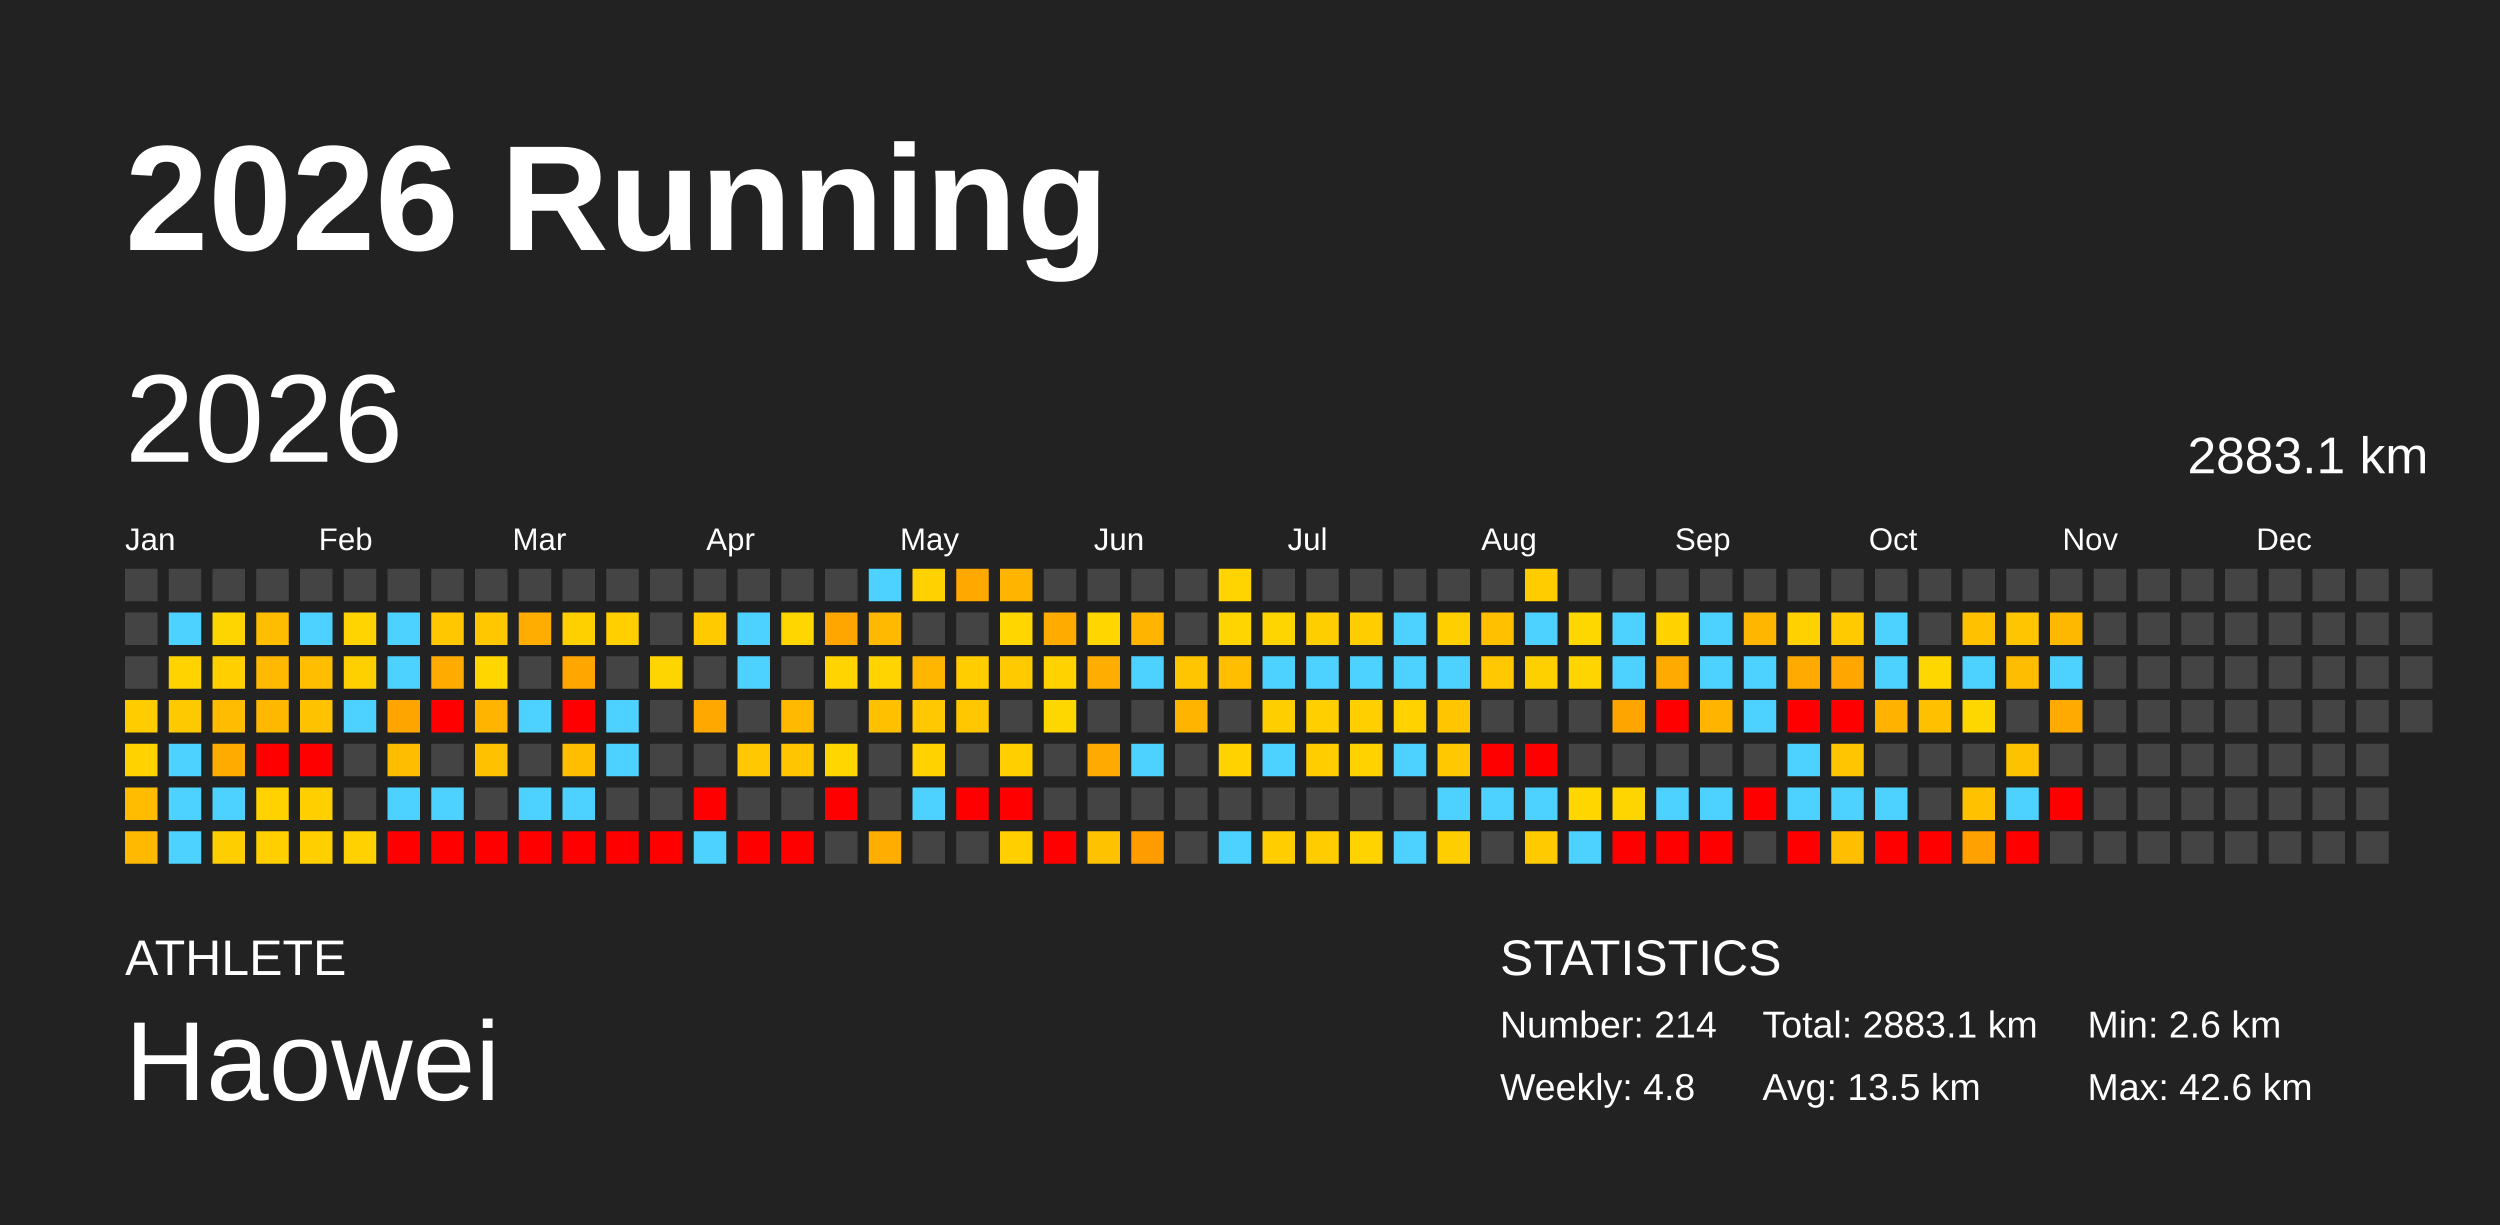
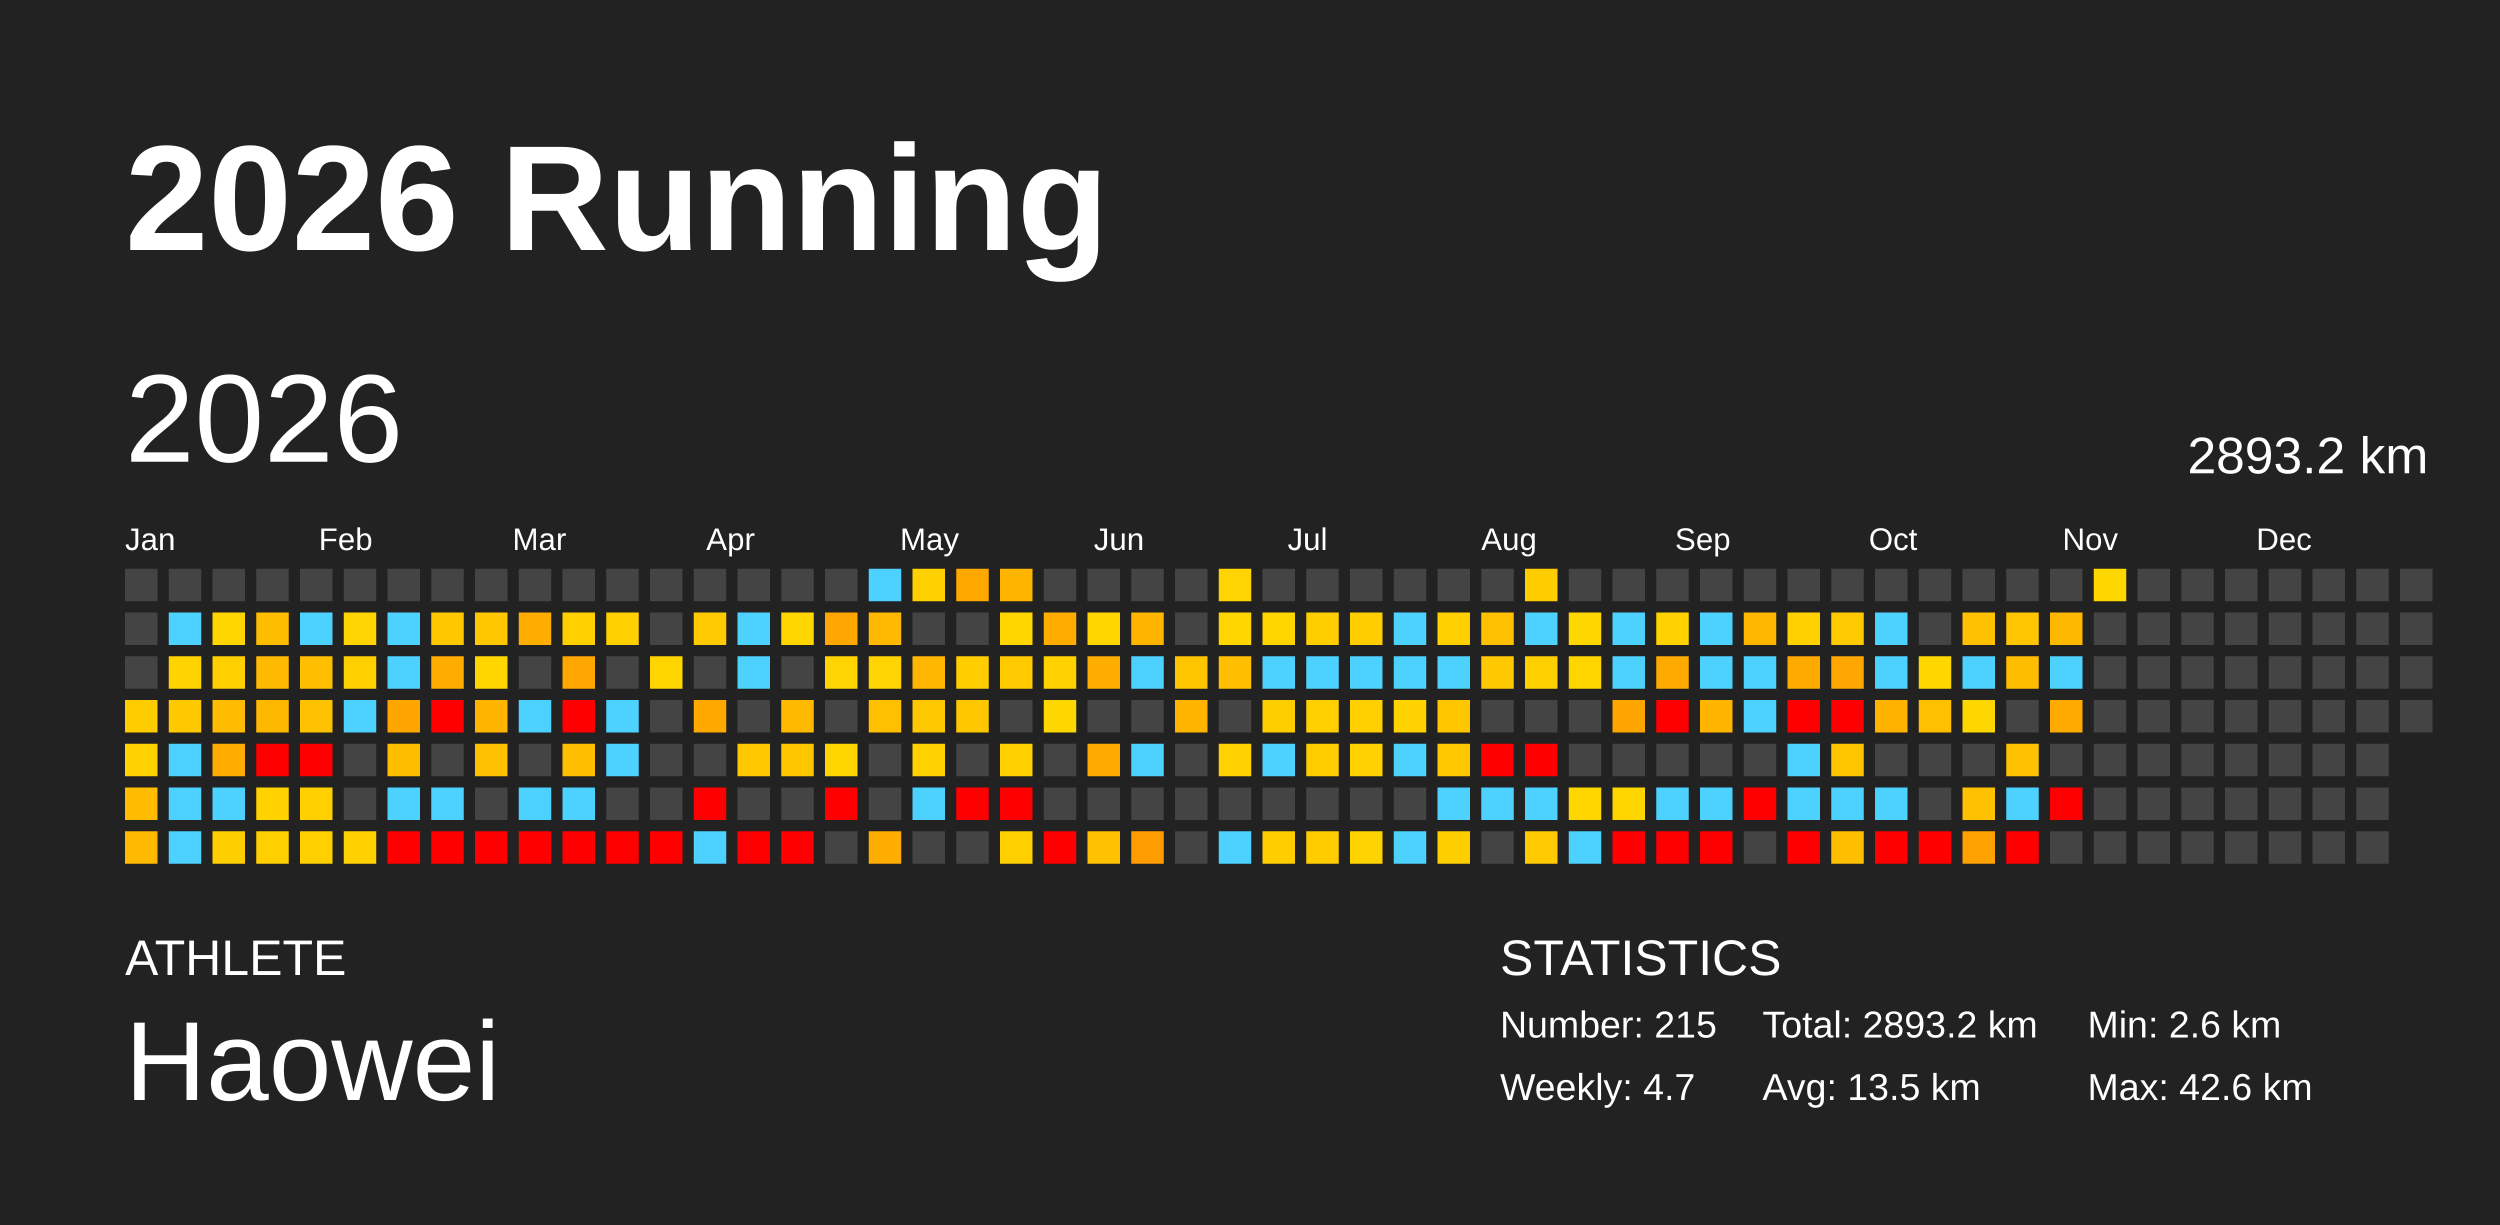
<svg xmlns="http://www.w3.org/2000/svg" baseProfile="full" height="98mm" version="1.1" viewBox="0,0,200,98" width="200mm">
  <defs />
  <rect fill="#222222" height="98" width="200" x="0" y="0" />
  <text fill="#FFFFFF" style="font-size:12px; font-family:Arial; font-weight:bold;" x="10" y="20">2026 Running</text>
  <text fill="#FFFFFF" style="font-size:4px; font-family:Arial" x="10" y="78">ATHLETE</text>
  <text fill="#FFFFFF" style="font-size:9px; font-family:Arial" x="10" y="88">Haowei</text>
  <text fill="#FFFFFF" style="font-size:4px; font-family:Arial" x="120" y="78">STATISTICS</text>
-   <text fill="#FFFFFF" style="font-size:3px; font-family:Arial" x="120" y="83">Number: 214</text>
-   <text fill="#FFFFFF" style="font-size:3px; font-family:Arial" x="120" y="88">Weekly: 4.8</text>
-   <text fill="#FFFFFF" style="font-size:3px; font-family:Arial" x="141" y="83">Total: 2883.1 km</text>
+   <text fill="#FFFFFF" style="font-size:3px; font-family:Arial" x="120" y="83">Number: 215</text>
+   <text fill="#FFFFFF" style="font-size:3px; font-family:Arial" x="120" y="88">Weekly: 4.7</text>
+   <text fill="#FFFFFF" style="font-size:3px; font-family:Arial" x="141" y="83">Total: 2893.2 km</text>
  <text fill="#FFFFFF" style="font-size:3px; font-family:Arial" x="141" y="88">Avg: 13.5 km</text>
  <text fill="#FFFFFF" style="font-size:3px; font-family:Arial" x="167" y="83">Min: 2.6 km</text>
  <text fill="#FFFFFF" style="font-size:3px; font-family:Arial" x="167" y="88">Max: 42.6 km</text>
  <text dominant-baseline="hanging" fill="#FFFFFF" style="font-size:10.0px; font-family:Arial;" x="10" y="30">2026</text>
-   <text dominant-baseline="hanging" fill="#FFFFFF" style="font-size:4.125px; font-family:Arial;" x="175" y="35">2883.1 km</text>
+   <text dominant-baseline="hanging" fill="#FFFFFF" style="font-size:4.125px; font-family:Arial;" x="175" y="35">2893.2 km</text>
  <text fill="#FFFFFF" style="font-size:2.5px; font-family:Arial" x="10.0" y="44">Jan</text>
  <text fill="#FFFFFF" style="font-size:2.5px; font-family:Arial" x="25.5" y="44">Feb</text>
  <text fill="#FFFFFF" style="font-size:2.5px; font-family:Arial" x="41.0" y="44">Mar</text>
  <text fill="#FFFFFF" style="font-size:2.5px; font-family:Arial" x="56.5" y="44">Apr</text>
  <text fill="#FFFFFF" style="font-size:2.5px; font-family:Arial" x="72.0" y="44">May</text>
  <text fill="#FFFFFF" style="font-size:2.5px; font-family:Arial" x="87.5" y="44">Jun</text>
  <text fill="#FFFFFF" style="font-size:2.5px; font-family:Arial" x="103.0" y="44">Jul</text>
  <text fill="#FFFFFF" style="font-size:2.5px; font-family:Arial" x="118.5" y="44">Aug</text>
  <text fill="#FFFFFF" style="font-size:2.5px; font-family:Arial" x="134.0" y="44">Sep</text>
  <text fill="#FFFFFF" style="font-size:2.5px; font-family:Arial" x="149.5" y="44">Oct</text>
  <text fill="#FFFFFF" style="font-size:2.5px; font-family:Arial" x="165.0" y="44">Nov</text>
  <text fill="#FFFFFF" style="font-size:2.5px; font-family:Arial" x="180.5" y="44">Dec</text>
  <rect fill="#444444" height="2.6" width="2.6" x="10.0" y="45.5" />
  <rect fill="#444444" height="2.6" width="2.6" x="10.0" y="49.0" />
  <rect fill="#444444" height="2.6" width="2.6" x="10.0" y="52.5" />
  <rect fill="#ffcc00" height="2.6" width="2.6" x="10.0" y="56.0" />
  <rect fill="#ffd200" height="2.6" width="2.6" x="10.0" y="59.5" />
  <rect fill="#ffbc00" height="2.6" width="2.6" x="10.0" y="63.0" />
  <rect fill="#ffb900" height="2.6" width="2.6" x="10.0" y="66.5" />
  <rect fill="#444444" height="2.6" width="2.6" x="13.5" y="45.5" />
  <rect fill="#4dd2ff" height="2.6" width="2.6" x="13.5" y="49.0" />
  <rect fill="#ffd300" height="2.6" width="2.6" x="13.5" y="52.5" />
  <rect fill="#ffc900" height="2.6" width="2.6" x="13.5" y="56.0" />
  <rect fill="#4dd2ff" height="2.6" width="2.6" x="13.5" y="59.5" />
  <rect fill="#4dd2ff" height="2.6" width="2.6" x="13.5" y="63.0" />
  <rect fill="#4dd2ff" height="2.6" width="2.6" x="13.5" y="66.5" />
  <rect fill="#444444" height="2.6" width="2.6" x="17.0" y="45.5" />
  <rect fill="#ffd500" height="2.6" width="2.6" x="17.0" y="49.0" />
  <rect fill="#ffcf00" height="2.6" width="2.6" x="17.0" y="52.5" />
  <rect fill="#ffbc00" height="2.6" width="2.6" x="17.0" y="56.0" />
  <rect fill="#ffab00" height="2.6" width="2.6" x="17.0" y="59.5" />
  <rect fill="#4dd2ff" height="2.6" width="2.6" x="17.0" y="63.0" />
  <rect fill="#ffce00" height="2.6" width="2.6" x="17.0" y="66.5" />
  <rect fill="#444444" height="2.6" width="2.6" x="20.5" y="45.5" />
  <rect fill="#ffbd00" height="2.6" width="2.6" x="20.5" y="49.0" />
  <rect fill="#ffb900" height="2.6" width="2.6" x="20.5" y="52.5" />
  <rect fill="#ffb800" height="2.6" width="2.6" x="20.5" y="56.0" />
  <rect fill="red" height="2.6" width="2.6" x="20.5" y="59.5" />
  <rect fill="#ffd200" height="2.6" width="2.6" x="20.5" y="63.0" />
  <rect fill="#ffcf00" height="2.6" width="2.6" x="20.5" y="66.5" />
  <rect fill="#444444" height="2.6" width="2.6" x="24.0" y="45.5" />
  <rect fill="#4dd2ff" height="2.6" width="2.6" x="24.0" y="49.0" />
  <rect fill="#ffbf00" height="2.6" width="2.6" x="24.0" y="52.5" />
  <rect fill="#ffc200" height="2.6" width="2.6" x="24.0" y="56.0" />
  <rect fill="red" height="2.6" width="2.6" x="24.0" y="59.5" />
  <rect fill="#ffcf00" height="2.6" width="2.6" x="24.0" y="63.0" />
  <rect fill="#ffcf00" height="2.6" width="2.6" x="24.0" y="66.5" />
  <rect fill="#444444" height="2.6" width="2.6" x="27.5" y="45.5" />
  <rect fill="#ffd400" height="2.6" width="2.6" x="27.5" y="49.0" />
  <rect fill="#ffd000" height="2.6" width="2.6" x="27.5" y="52.5" />
  <rect fill="#4dd2ff" height="2.6" width="2.6" x="27.5" y="56.0" />
  <rect fill="#444444" height="2.6" width="2.6" x="27.5" y="59.5" />
  <rect fill="#444444" height="2.6" width="2.6" x="27.5" y="63.0" />
  <rect fill="#ffd100" height="2.6" width="2.6" x="27.5" y="66.5" />
  <rect fill="#444444" height="2.6" width="2.6" x="31.0" y="45.5" />
  <rect fill="#4dd2ff" height="2.6" width="2.6" x="31.0" y="49.0" />
  <rect fill="#4dd2ff" height="2.6" width="2.6" x="31.0" y="52.5" />
  <rect fill="#ffa500" height="2.6" width="2.6" x="31.0" y="56.0" />
  <rect fill="#ffbd00" height="2.6" width="2.6" x="31.0" y="59.5" />
  <rect fill="#4dd2ff" height="2.6" width="2.6" x="31.0" y="63.0" />
  <rect fill="red" height="2.6" width="2.6" x="31.0" y="66.5" />
  <rect fill="#444444" height="2.6" width="2.6" x="34.5" y="45.5" />
  <rect fill="#ffc700" height="2.6" width="2.6" x="34.5" y="49.0" />
  <rect fill="#ffab00" height="2.6" width="2.6" x="34.5" y="52.5" />
  <rect fill="red" height="2.6" width="2.6" x="34.5" y="56.0" />
  <rect fill="#444444" height="2.6" width="2.6" x="34.5" y="59.5" />
  <rect fill="#4dd2ff" height="2.6" width="2.6" x="34.5" y="63.0" />
  <rect fill="red" height="2.6" width="2.6" x="34.5" y="66.5" />
  <rect fill="#444444" height="2.6" width="2.6" x="38.0" y="45.5" />
  <rect fill="#ffc700" height="2.6" width="2.6" x="38.0" y="49.0" />
  <rect fill="#ffd600" height="2.6" width="2.6" x="38.0" y="52.5" />
  <rect fill="#ffb400" height="2.6" width="2.6" x="38.0" y="56.0" />
  <rect fill="#ffc100" height="2.6" width="2.6" x="38.0" y="59.5" />
  <rect fill="#444444" height="2.6" width="2.6" x="38.0" y="63.0" />
  <rect fill="red" height="2.6" width="2.6" x="38.0" y="66.5" />
  <rect fill="#444444" height="2.6" width="2.6" x="41.5" y="45.5" />
  <rect fill="#ffad00" height="2.6" width="2.6" x="41.5" y="49.0" />
  <rect fill="#444444" height="2.6" width="2.6" x="41.5" y="52.5" />
  <rect fill="#4dd2ff" height="2.6" width="2.6" x="41.5" y="56.0" />
  <rect fill="#444444" height="2.6" width="2.6" x="41.5" y="59.5" />
  <rect fill="#4dd2ff" height="2.6" width="2.6" x="41.5" y="63.0" />
  <rect fill="red" height="2.6" width="2.6" x="41.5" y="66.5" />
  <rect fill="#444444" height="2.6" width="2.6" x="45.0" y="45.5" />
  <rect fill="#ffd000" height="2.6" width="2.6" x="45.0" y="49.0" />
  <rect fill="#ffa600" height="2.6" width="2.6" x="45.0" y="52.5" />
  <rect fill="red" height="2.6" width="2.6" x="45.0" y="56.0" />
  <rect fill="#ffbf00" height="2.6" width="2.6" x="45.0" y="59.5" />
  <rect fill="#4dd2ff" height="2.6" width="2.6" x="45.0" y="63.0" />
  <rect fill="red" height="2.6" width="2.6" x="45.0" y="66.5" />
  <rect fill="#444444" height="2.6" width="2.6" x="48.5" y="45.5" />
  <rect fill="#ffcf00" height="2.6" width="2.6" x="48.5" y="49.0" />
  <rect fill="#444444" height="2.6" width="2.6" x="48.5" y="52.5" />
  <rect fill="#4dd2ff" height="2.6" width="2.6" x="48.5" y="56.0" />
  <rect fill="#4dd2ff" height="2.6" width="2.6" x="48.5" y="59.5" />
  <rect fill="#444444" height="2.6" width="2.6" x="48.5" y="63.0" />
  <rect fill="red" height="2.6" width="2.6" x="48.5" y="66.5" />
  <rect fill="#444444" height="2.6" width="2.6" x="52.0" y="45.5" />
  <rect fill="#444444" height="2.6" width="2.6" x="52.0" y="49.0" />
  <rect fill="#ffd500" height="2.6" width="2.6" x="52.0" y="52.5" />
  <rect fill="#444444" height="2.6" width="2.6" x="52.0" y="56.0" />
  <rect fill="#444444" height="2.6" width="2.6" x="52.0" y="59.5" />
  <rect fill="#444444" height="2.6" width="2.6" x="52.0" y="63.0" />
  <rect fill="red" height="2.6" width="2.6" x="52.0" y="66.5" />
  <rect fill="#444444" height="2.6" width="2.6" x="55.5" y="45.5" />
  <rect fill="#ffcb00" height="2.6" width="2.6" x="55.5" y="49.0" />
  <rect fill="#444444" height="2.6" width="2.6" x="55.5" y="52.5" />
  <rect fill="#ffa900" height="2.6" width="2.6" x="55.5" y="56.0" />
  <rect fill="#444444" height="2.6" width="2.6" x="55.5" y="59.5" />
  <rect fill="red" height="2.6" width="2.6" x="55.5" y="63.0" />
  <rect fill="#4dd2ff" height="2.6" width="2.6" x="55.5" y="66.5" />
  <rect fill="#444444" height="2.6" width="2.6" x="59.0" y="45.5" />
  <rect fill="#4dd2ff" height="2.6" width="2.6" x="59.0" y="49.0" />
  <rect fill="#4dd2ff" height="2.6" width="2.6" x="59.0" y="52.5" />
  <rect fill="#444444" height="2.6" width="2.6" x="59.0" y="56.0" />
  <rect fill="#ffc800" height="2.6" width="2.6" x="59.0" y="59.5" />
  <rect fill="#444444" height="2.6" width="2.6" x="59.0" y="63.0" />
  <rect fill="red" height="2.6" width="2.6" x="59.0" y="66.5" />
  <rect fill="#444444" height="2.6" width="2.6" x="62.5" y="45.5" />
  <rect fill="#ffd600" height="2.6" width="2.6" x="62.5" y="49.0" />
  <rect fill="#444444" height="2.6" width="2.6" x="62.5" y="52.5" />
  <rect fill="#ffba00" height="2.6" width="2.6" x="62.5" y="56.0" />
  <rect fill="#ffc600" height="2.6" width="2.6" x="62.5" y="59.5" />
  <rect fill="#444444" height="2.6" width="2.6" x="62.5" y="63.0" />
  <rect fill="red" height="2.6" width="2.6" x="62.5" y="66.5" />
  <rect fill="#444444" height="2.6" width="2.6" x="66.0" y="45.5" />
  <rect fill="#ffa600" height="2.6" width="2.6" x="66.0" y="49.0" />
  <rect fill="#ffd400" height="2.6" width="2.6" x="66.0" y="52.5" />
  <rect fill="#444444" height="2.6" width="2.6" x="66.0" y="56.0" />
  <rect fill="#ffd600" height="2.6" width="2.6" x="66.0" y="59.5" />
  <rect fill="red" height="2.6" width="2.6" x="66.0" y="63.0" />
  <rect fill="#444444" height="2.6" width="2.6" x="66.0" y="66.5" />
  <rect fill="#4dd2ff" height="2.6" width="2.6" x="69.5" y="45.5" />
  <rect fill="#ffb900" height="2.6" width="2.6" x="69.5" y="49.0" />
  <rect fill="#ffd400" height="2.6" width="2.6" x="69.5" y="52.5" />
  <rect fill="#ffc000" height="2.6" width="2.6" x="69.5" y="56.0" />
  <rect fill="#444444" height="2.6" width="2.6" x="69.5" y="59.5" />
  <rect fill="#444444" height="2.6" width="2.6" x="69.5" y="63.0" />
  <rect fill="#ffad00" height="2.6" width="2.6" x="69.5" y="66.5" />
  <rect fill="#ffd100" height="2.6" width="2.6" x="73.0" y="45.5" />
  <rect fill="#444444" height="2.6" width="2.6" x="73.0" y="49.0" />
  <rect fill="#ffb600" height="2.6" width="2.6" x="73.0" y="52.5" />
  <rect fill="#ffc800" height="2.6" width="2.6" x="73.0" y="56.0" />
  <rect fill="#ffd200" height="2.6" width="2.6" x="73.0" y="59.5" />
  <rect fill="#4dd2ff" height="2.6" width="2.6" x="73.0" y="63.0" />
  <rect fill="#444444" height="2.6" width="2.6" x="73.0" y="66.5" />
  <rect fill="#ffa900" height="2.6" width="2.6" x="76.5" y="45.5" />
  <rect fill="#444444" height="2.6" width="2.6" x="76.5" y="49.0" />
  <rect fill="#ffcd00" height="2.6" width="2.6" x="76.5" y="52.5" />
  <rect fill="#ffc700" height="2.6" width="2.6" x="76.5" y="56.0" />
  <rect fill="#444444" height="2.6" width="2.6" x="76.5" y="59.5" />
  <rect fill="red" height="2.6" width="2.6" x="76.5" y="63.0" />
  <rect fill="#444444" height="2.6" width="2.6" x="76.5" y="66.5" />
  <rect fill="#ffb400" height="2.6" width="2.6" x="80.0" y="45.5" />
  <rect fill="#ffd600" height="2.6" width="2.6" x="80.0" y="49.0" />
  <rect fill="#ffcb00" height="2.6" width="2.6" x="80.0" y="52.5" />
  <rect fill="#444444" height="2.6" width="2.6" x="80.0" y="56.0" />
  <rect fill="#ffcf00" height="2.6" width="2.6" x="80.0" y="59.5" />
  <rect fill="red" height="2.6" width="2.6" x="80.0" y="63.0" />
  <rect fill="#ffcf00" height="2.6" width="2.6" x="80.0" y="66.5" />
  <rect fill="#444444" height="2.6" width="2.6" x="83.5" y="45.5" />
  <rect fill="#ffab00" height="2.6" width="2.6" x="83.5" y="49.0" />
  <rect fill="#ffd200" height="2.6" width="2.6" x="83.5" y="52.5" />
  <rect fill="#ffd700" height="2.6" width="2.6" x="83.5" y="56.0" />
  <rect fill="#444444" height="2.6" width="2.6" x="83.5" y="59.5" />
  <rect fill="#444444" height="2.6" width="2.6" x="83.5" y="63.0" />
  <rect fill="red" height="2.6" width="2.6" x="83.5" y="66.5" />
  <rect fill="#444444" height="2.6" width="2.6" x="87.0" y="45.5" />
  <rect fill="#ffd600" height="2.6" width="2.6" x="87.0" y="49.0" />
  <rect fill="#ffae00" height="2.6" width="2.6" x="87.0" y="52.5" />
  <rect fill="#444444" height="2.6" width="2.6" x="87.0" y="56.0" />
  <rect fill="#ffaa00" height="2.6" width="2.6" x="87.0" y="59.5" />
  <rect fill="#444444" height="2.6" width="2.6" x="87.0" y="63.0" />
  <rect fill="#ffc200" height="2.6" width="2.6" x="87.0" y="66.5" />
  <rect fill="#444444" height="2.6" width="2.6" x="90.5" y="45.5" />
  <rect fill="#ffb500" height="2.6" width="2.6" x="90.5" y="49.0" />
  <rect fill="#4dd2ff" height="2.6" width="2.6" x="90.5" y="52.5" />
  <rect fill="#444444" height="2.6" width="2.6" x="90.5" y="56.0" />
  <rect fill="#4dd2ff" height="2.6" width="2.6" x="90.5" y="59.5" />
  <rect fill="#444444" height="2.6" width="2.6" x="90.5" y="63.0" />
  <rect fill="#ff9d00" height="2.6" width="2.6" x="90.5" y="66.5" />
  <rect fill="#444444" height="2.6" width="2.6" x="94.0" y="45.5" />
  <rect fill="#444444" height="2.6" width="2.6" x="94.0" y="49.0" />
  <rect fill="#ffc600" height="2.6" width="2.6" x="94.0" y="52.5" />
  <rect fill="#ffb400" height="2.6" width="2.6" x="94.0" y="56.0" />
  <rect fill="#444444" height="2.6" width="2.6" x="94.0" y="59.5" />
  <rect fill="#444444" height="2.6" width="2.6" x="94.0" y="63.0" />
  <rect fill="#444444" height="2.6" width="2.6" x="94.0" y="66.5" />
  <rect fill="#ffd400" height="2.6" width="2.6" x="97.5" y="45.5" />
  <rect fill="#ffd500" height="2.6" width="2.6" x="97.5" y="49.0" />
  <rect fill="#ffbf00" height="2.6" width="2.6" x="97.5" y="52.5" />
  <rect fill="#444444" height="2.6" width="2.6" x="97.5" y="56.0" />
  <rect fill="#ffd200" height="2.6" width="2.6" x="97.5" y="59.5" />
  <rect fill="#444444" height="2.6" width="2.6" x="97.5" y="63.0" />
  <rect fill="#4dd2ff" height="2.6" width="2.6" x="97.5" y="66.5" />
  <rect fill="#444444" height="2.6" width="2.6" x="101.0" y="45.5" />
  <rect fill="#ffd500" height="2.6" width="2.6" x="101.0" y="49.0" />
  <rect fill="#4dd2ff" height="2.6" width="2.6" x="101.0" y="52.5" />
  <rect fill="#ffce00" height="2.6" width="2.6" x="101.0" y="56.0" />
  <rect fill="#4dd2ff" height="2.6" width="2.6" x="101.0" y="59.5" />
  <rect fill="#444444" height="2.6" width="2.6" x="101.0" y="63.0" />
  <rect fill="#ffcd00" height="2.6" width="2.6" x="101.0" y="66.5" />
  <rect fill="#444444" height="2.6" width="2.6" x="104.5" y="45.5" />
  <rect fill="#ffce00" height="2.6" width="2.6" x="104.5" y="49.0" />
  <rect fill="#4dd2ff" height="2.6" width="2.6" x="104.5" y="52.5" />
  <rect fill="#ffcf00" height="2.6" width="2.6" x="104.5" y="56.0" />
  <rect fill="#ffcd00" height="2.6" width="2.6" x="104.5" y="59.5" />
  <rect fill="#444444" height="2.6" width="2.6" x="104.5" y="63.0" />
  <rect fill="#ffcc00" height="2.6" width="2.6" x="104.5" y="66.5" />
  <rect fill="#444444" height="2.6" width="2.6" x="108.0" y="45.5" />
  <rect fill="#ffcd00" height="2.6" width="2.6" x="108.0" y="49.0" />
  <rect fill="#4dd2ff" height="2.6" width="2.6" x="108.0" y="52.5" />
  <rect fill="#ffcf00" height="2.6" width="2.6" x="108.0" y="56.0" />
  <rect fill="#ffd200" height="2.6" width="2.6" x="108.0" y="59.5" />
  <rect fill="#444444" height="2.6" width="2.6" x="108.0" y="63.0" />
  <rect fill="#ffd300" height="2.6" width="2.6" x="108.0" y="66.5" />
  <rect fill="#444444" height="2.6" width="2.6" x="111.5" y="45.5" />
  <rect fill="#4dd2ff" height="2.6" width="2.6" x="111.5" y="49.0" />
  <rect fill="#4dd2ff" height="2.6" width="2.6" x="111.5" y="52.5" />
  <rect fill="#ffd200" height="2.6" width="2.6" x="111.5" y="56.0" />
  <rect fill="#4dd2ff" height="2.6" width="2.6" x="111.5" y="59.5" />
  <rect fill="#444444" height="2.6" width="2.6" x="111.5" y="63.0" />
  <rect fill="#4dd2ff" height="2.6" width="2.6" x="111.5" y="66.5" />
  <rect fill="#444444" height="2.6" width="2.6" x="115.0" y="45.5" />
  <rect fill="#ffcf00" height="2.6" width="2.6" x="115.0" y="49.0" />
  <rect fill="#4dd2ff" height="2.6" width="2.6" x="115.0" y="52.5" />
  <rect fill="#ffc600" height="2.6" width="2.6" x="115.0" y="56.0" />
  <rect fill="#ffc800" height="2.6" width="2.6" x="115.0" y="59.5" />
  <rect fill="#4dd2ff" height="2.6" width="2.6" x="115.0" y="63.0" />
  <rect fill="#ffce00" height="2.6" width="2.6" x="115.0" y="66.5" />
  <rect fill="#444444" height="2.6" width="2.6" x="118.5" y="45.5" />
  <rect fill="#ffc000" height="2.6" width="2.6" x="118.5" y="49.0" />
  <rect fill="#ffc800" height="2.6" width="2.6" x="118.5" y="52.5" />
  <rect fill="#444444" height="2.6" width="2.6" x="118.5" y="56.0" />
  <rect fill="red" height="2.6" width="2.6" x="118.5" y="59.5" />
  <rect fill="#4dd2ff" height="2.6" width="2.6" x="118.5" y="63.0" />
  <rect fill="#444444" height="2.6" width="2.6" x="118.5" y="66.5" />
  <rect fill="#ffcc00" height="2.6" width="2.6" x="122.0" y="45.5" />
  <rect fill="#4dd2ff" height="2.6" width="2.6" x="122.0" y="49.0" />
  <rect fill="#ffd000" height="2.6" width="2.6" x="122.0" y="52.5" />
  <rect fill="#444444" height="2.6" width="2.6" x="122.0" y="56.0" />
  <rect fill="red" height="2.6" width="2.6" x="122.0" y="59.5" />
  <rect fill="#4dd2ff" height="2.6" width="2.6" x="122.0" y="63.0" />
  <rect fill="#ffcb00" height="2.6" width="2.6" x="122.0" y="66.5" />
  <rect fill="#444444" height="2.6" width="2.6" x="125.5" y="45.5" />
  <rect fill="#ffd700" height="2.6" width="2.6" x="125.5" y="49.0" />
  <rect fill="#ffd500" height="2.6" width="2.6" x="125.5" y="52.5" />
  <rect fill="#444444" height="2.6" width="2.6" x="125.5" y="56.0" />
  <rect fill="#444444" height="2.6" width="2.6" x="125.5" y="59.5" />
  <rect fill="#ffd600" height="2.6" width="2.6" x="125.5" y="63.0" />
  <rect fill="#4dd2ff" height="2.6" width="2.6" x="125.5" y="66.5" />
  <rect fill="#444444" height="2.6" width="2.6" x="129.0" y="45.5" />
  <rect fill="#4dd2ff" height="2.6" width="2.6" x="129.0" y="49.0" />
  <rect fill="#4dd2ff" height="2.6" width="2.6" x="129.0" y="52.5" />
  <rect fill="#ffa500" height="2.6" width="2.6" x="129.0" y="56.0" />
  <rect fill="#444444" height="2.6" width="2.6" x="129.0" y="59.5" />
  <rect fill="#ffd500" height="2.6" width="2.6" x="129.0" y="63.0" />
  <rect fill="red" height="2.6" width="2.6" x="129.0" y="66.5" />
  <rect fill="#444444" height="2.6" width="2.6" x="132.5" y="45.5" />
  <rect fill="#ffd200" height="2.6" width="2.6" x="132.5" y="49.0" />
  <rect fill="#ffaa00" height="2.6" width="2.6" x="132.5" y="52.5" />
  <rect fill="red" height="2.6" width="2.6" x="132.5" y="56.0" />
  <rect fill="#444444" height="2.6" width="2.6" x="132.5" y="59.5" />
  <rect fill="#4dd2ff" height="2.6" width="2.6" x="132.5" y="63.0" />
  <rect fill="red" height="2.6" width="2.6" x="132.5" y="66.5" />
  <rect fill="#444444" height="2.6" width="2.6" x="136.0" y="45.5" />
  <rect fill="#4dd2ff" height="2.6" width="2.6" x="136.0" y="49.0" />
  <rect fill="#4dd2ff" height="2.6" width="2.6" x="136.0" y="52.5" />
  <rect fill="#ffb400" height="2.6" width="2.6" x="136.0" y="56.0" />
  <rect fill="#444444" height="2.6" width="2.6" x="136.0" y="59.5" />
  <rect fill="#4dd2ff" height="2.6" width="2.6" x="136.0" y="63.0" />
  <rect fill="red" height="2.6" width="2.6" x="136.0" y="66.5" />
  <rect fill="#444444" height="2.6" width="2.6" x="139.5" y="45.5" />
  <rect fill="#ffb600" height="2.6" width="2.6" x="139.5" y="49.0" />
  <rect fill="#4dd2ff" height="2.6" width="2.6" x="139.5" y="52.5" />
  <rect fill="#4dd2ff" height="2.6" width="2.6" x="139.5" y="56.0" />
  <rect fill="#444444" height="2.6" width="2.6" x="139.5" y="59.5" />
  <rect fill="red" height="2.6" width="2.6" x="139.5" y="63.0" />
  <rect fill="#444444" height="2.6" width="2.6" x="139.5" y="66.5" />
  <rect fill="#444444" height="2.6" width="2.6" x="143.0" y="45.5" />
  <rect fill="#ffd100" height="2.6" width="2.6" x="143.0" y="49.0" />
  <rect fill="#ffaa00" height="2.6" width="2.6" x="143.0" y="52.5" />
  <rect fill="red" height="2.6" width="2.6" x="143.0" y="56.0" />
  <rect fill="#4dd2ff" height="2.6" width="2.6" x="143.0" y="59.5" />
  <rect fill="#4dd2ff" height="2.6" width="2.6" x="143.0" y="63.0" />
  <rect fill="red" height="2.6" width="2.6" x="143.0" y="66.5" />
  <rect fill="#444444" height="2.6" width="2.6" x="146.5" y="45.5" />
  <rect fill="#ffca00" height="2.6" width="2.6" x="146.5" y="49.0" />
  <rect fill="#ffa700" height="2.6" width="2.6" x="146.5" y="52.5" />
  <rect fill="red" height="2.6" width="2.6" x="146.5" y="56.0" />
  <rect fill="#ffc600" height="2.6" width="2.6" x="146.5" y="59.5" />
  <rect fill="#4dd2ff" height="2.6" width="2.6" x="146.5" y="63.0" />
  <rect fill="#ffbe00" height="2.6" width="2.6" x="146.5" y="66.5" />
  <rect fill="#444444" height="2.6" width="2.6" x="150.0" y="45.5" />
  <rect fill="#4dd2ff" height="2.6" width="2.6" x="150.0" y="49.0" />
  <rect fill="#4dd2ff" height="2.6" width="2.6" x="150.0" y="52.5" />
  <rect fill="#ffb300" height="2.6" width="2.6" x="150.0" y="56.0" />
  <rect fill="#444444" height="2.6" width="2.6" x="150.0" y="59.5" />
  <rect fill="#4dd2ff" height="2.6" width="2.6" x="150.0" y="63.0" />
  <rect fill="red" height="2.6" width="2.6" x="150.0" y="66.5" />
  <rect fill="#444444" height="2.6" width="2.6" x="153.5" y="45.5" />
  <rect fill="#444444" height="2.6" width="2.6" x="153.5" y="49.0" />
  <rect fill="#ffd700" height="2.6" width="2.6" x="153.5" y="52.5" />
  <rect fill="#ffc000" height="2.6" width="2.6" x="153.5" y="56.0" />
  <rect fill="#444444" height="2.6" width="2.6" x="153.5" y="59.5" />
  <rect fill="#444444" height="2.6" width="2.6" x="153.5" y="63.0" />
  <rect fill="red" height="2.6" width="2.6" x="153.5" y="66.5" />
  <rect fill="#444444" height="2.6" width="2.6" x="157.0" y="45.5" />
  <rect fill="#ffc100" height="2.6" width="2.6" x="157.0" y="49.0" />
  <rect fill="#4dd2ff" height="2.6" width="2.6" x="157.0" y="52.5" />
  <rect fill="#ffd700" height="2.6" width="2.6" x="157.0" y="56.0" />
  <rect fill="#444444" height="2.6" width="2.6" x="157.0" y="59.5" />
  <rect fill="#ffc100" height="2.6" width="2.6" x="157.0" y="63.0" />
  <rect fill="#ffa100" height="2.6" width="2.6" x="157.0" y="66.5" />
  <rect fill="#444444" height="2.6" width="2.6" x="160.5" y="45.5" />
  <rect fill="#ffc500" height="2.6" width="2.6" x="160.5" y="49.0" />
  <rect fill="#ffbd00" height="2.6" width="2.6" x="160.5" y="52.5" />
  <rect fill="#444444" height="2.6" width="2.6" x="160.5" y="56.0" />
  <rect fill="#ffc200" height="2.6" width="2.6" x="160.5" y="59.5" />
  <rect fill="#4dd2ff" height="2.6" width="2.6" x="160.5" y="63.0" />
  <rect fill="red" height="2.6" width="2.6" x="160.5" y="66.5" />
  <rect fill="#444444" height="2.6" width="2.6" x="164.0" y="45.5" />
  <rect fill="#ffb800" height="2.6" width="2.6" x="164.0" y="49.0" />
  <rect fill="#4dd2ff" height="2.6" width="2.6" x="164.0" y="52.5" />
  <rect fill="#ffaa00" height="2.6" width="2.6" x="164.0" y="56.0" />
  <rect fill="#444444" height="2.6" width="2.6" x="164.0" y="59.5" />
  <rect fill="red" height="2.6" width="2.6" x="164.0" y="63.0" />
  <rect fill="#444444" height="2.6" width="2.6" x="164.0" y="66.5" />
-   <rect fill="#444444" height="2.6" width="2.6" x="167.5" y="45.5" />
+   <rect fill="#ffd700" height="2.6" width="2.6" x="167.5" y="45.5" />
  <rect fill="#444444" height="2.6" width="2.6" x="167.5" y="49.0" />
  <rect fill="#444444" height="2.6" width="2.6" x="167.5" y="52.5" />
  <rect fill="#444444" height="2.6" width="2.6" x="167.5" y="56.0" />
  <rect fill="#444444" height="2.6" width="2.6" x="167.5" y="59.5" />
  <rect fill="#444444" height="2.6" width="2.6" x="167.5" y="63.0" />
  <rect fill="#444444" height="2.6" width="2.6" x="167.5" y="66.5" />
  <rect fill="#444444" height="2.6" width="2.6" x="171.0" y="45.5" />
  <rect fill="#444444" height="2.6" width="2.6" x="171.0" y="49.0" />
  <rect fill="#444444" height="2.6" width="2.6" x="171.0" y="52.5" />
  <rect fill="#444444" height="2.6" width="2.6" x="171.0" y="56.0" />
  <rect fill="#444444" height="2.6" width="2.6" x="171.0" y="59.5" />
  <rect fill="#444444" height="2.6" width="2.6" x="171.0" y="63.0" />
  <rect fill="#444444" height="2.6" width="2.6" x="171.0" y="66.5" />
  <rect fill="#444444" height="2.6" width="2.6" x="174.5" y="45.5" />
  <rect fill="#444444" height="2.6" width="2.6" x="174.5" y="49.0" />
  <rect fill="#444444" height="2.6" width="2.6" x="174.5" y="52.5" />
  <rect fill="#444444" height="2.6" width="2.6" x="174.5" y="56.0" />
  <rect fill="#444444" height="2.6" width="2.6" x="174.5" y="59.5" />
  <rect fill="#444444" height="2.6" width="2.6" x="174.5" y="63.0" />
  <rect fill="#444444" height="2.6" width="2.6" x="174.5" y="66.5" />
  <rect fill="#444444" height="2.6" width="2.6" x="178.0" y="45.5" />
  <rect fill="#444444" height="2.6" width="2.6" x="178.0" y="49.0" />
  <rect fill="#444444" height="2.6" width="2.6" x="178.0" y="52.5" />
  <rect fill="#444444" height="2.6" width="2.6" x="178.0" y="56.0" />
  <rect fill="#444444" height="2.6" width="2.6" x="178.0" y="59.5" />
  <rect fill="#444444" height="2.6" width="2.6" x="178.0" y="63.0" />
  <rect fill="#444444" height="2.6" width="2.6" x="178.0" y="66.5" />
  <rect fill="#444444" height="2.6" width="2.6" x="181.5" y="45.5" />
  <rect fill="#444444" height="2.6" width="2.6" x="181.5" y="49.0" />
  <rect fill="#444444" height="2.6" width="2.6" x="181.5" y="52.5" />
  <rect fill="#444444" height="2.6" width="2.6" x="181.5" y="56.0" />
  <rect fill="#444444" height="2.6" width="2.6" x="181.5" y="59.5" />
  <rect fill="#444444" height="2.6" width="2.6" x="181.5" y="63.0" />
  <rect fill="#444444" height="2.6" width="2.6" x="181.5" y="66.5" />
  <rect fill="#444444" height="2.6" width="2.6" x="185.0" y="45.5" />
  <rect fill="#444444" height="2.6" width="2.6" x="185.0" y="49.0" />
  <rect fill="#444444" height="2.6" width="2.6" x="185.0" y="52.5" />
  <rect fill="#444444" height="2.6" width="2.6" x="185.0" y="56.0" />
  <rect fill="#444444" height="2.6" width="2.6" x="185.0" y="59.5" />
  <rect fill="#444444" height="2.6" width="2.6" x="185.0" y="63.0" />
  <rect fill="#444444" height="2.6" width="2.6" x="185.0" y="66.5" />
  <rect fill="#444444" height="2.6" width="2.6" x="188.5" y="45.5" />
  <rect fill="#444444" height="2.6" width="2.6" x="188.5" y="49.0" />
  <rect fill="#444444" height="2.6" width="2.6" x="188.5" y="52.5" />
  <rect fill="#444444" height="2.6" width="2.6" x="188.5" y="56.0" />
  <rect fill="#444444" height="2.6" width="2.6" x="188.5" y="59.5" />
  <rect fill="#444444" height="2.6" width="2.6" x="188.5" y="63.0" />
  <rect fill="#444444" height="2.6" width="2.6" x="188.5" y="66.5" />
  <rect fill="#444444" height="2.6" width="2.6" x="192.0" y="45.5" />
  <rect fill="#444444" height="2.6" width="2.6" x="192.0" y="49.0" />
  <rect fill="#444444" height="2.6" width="2.6" x="192.0" y="52.5" />
  <rect fill="#444444" height="2.6" width="2.6" x="192.0" y="56.0" />
</svg>
